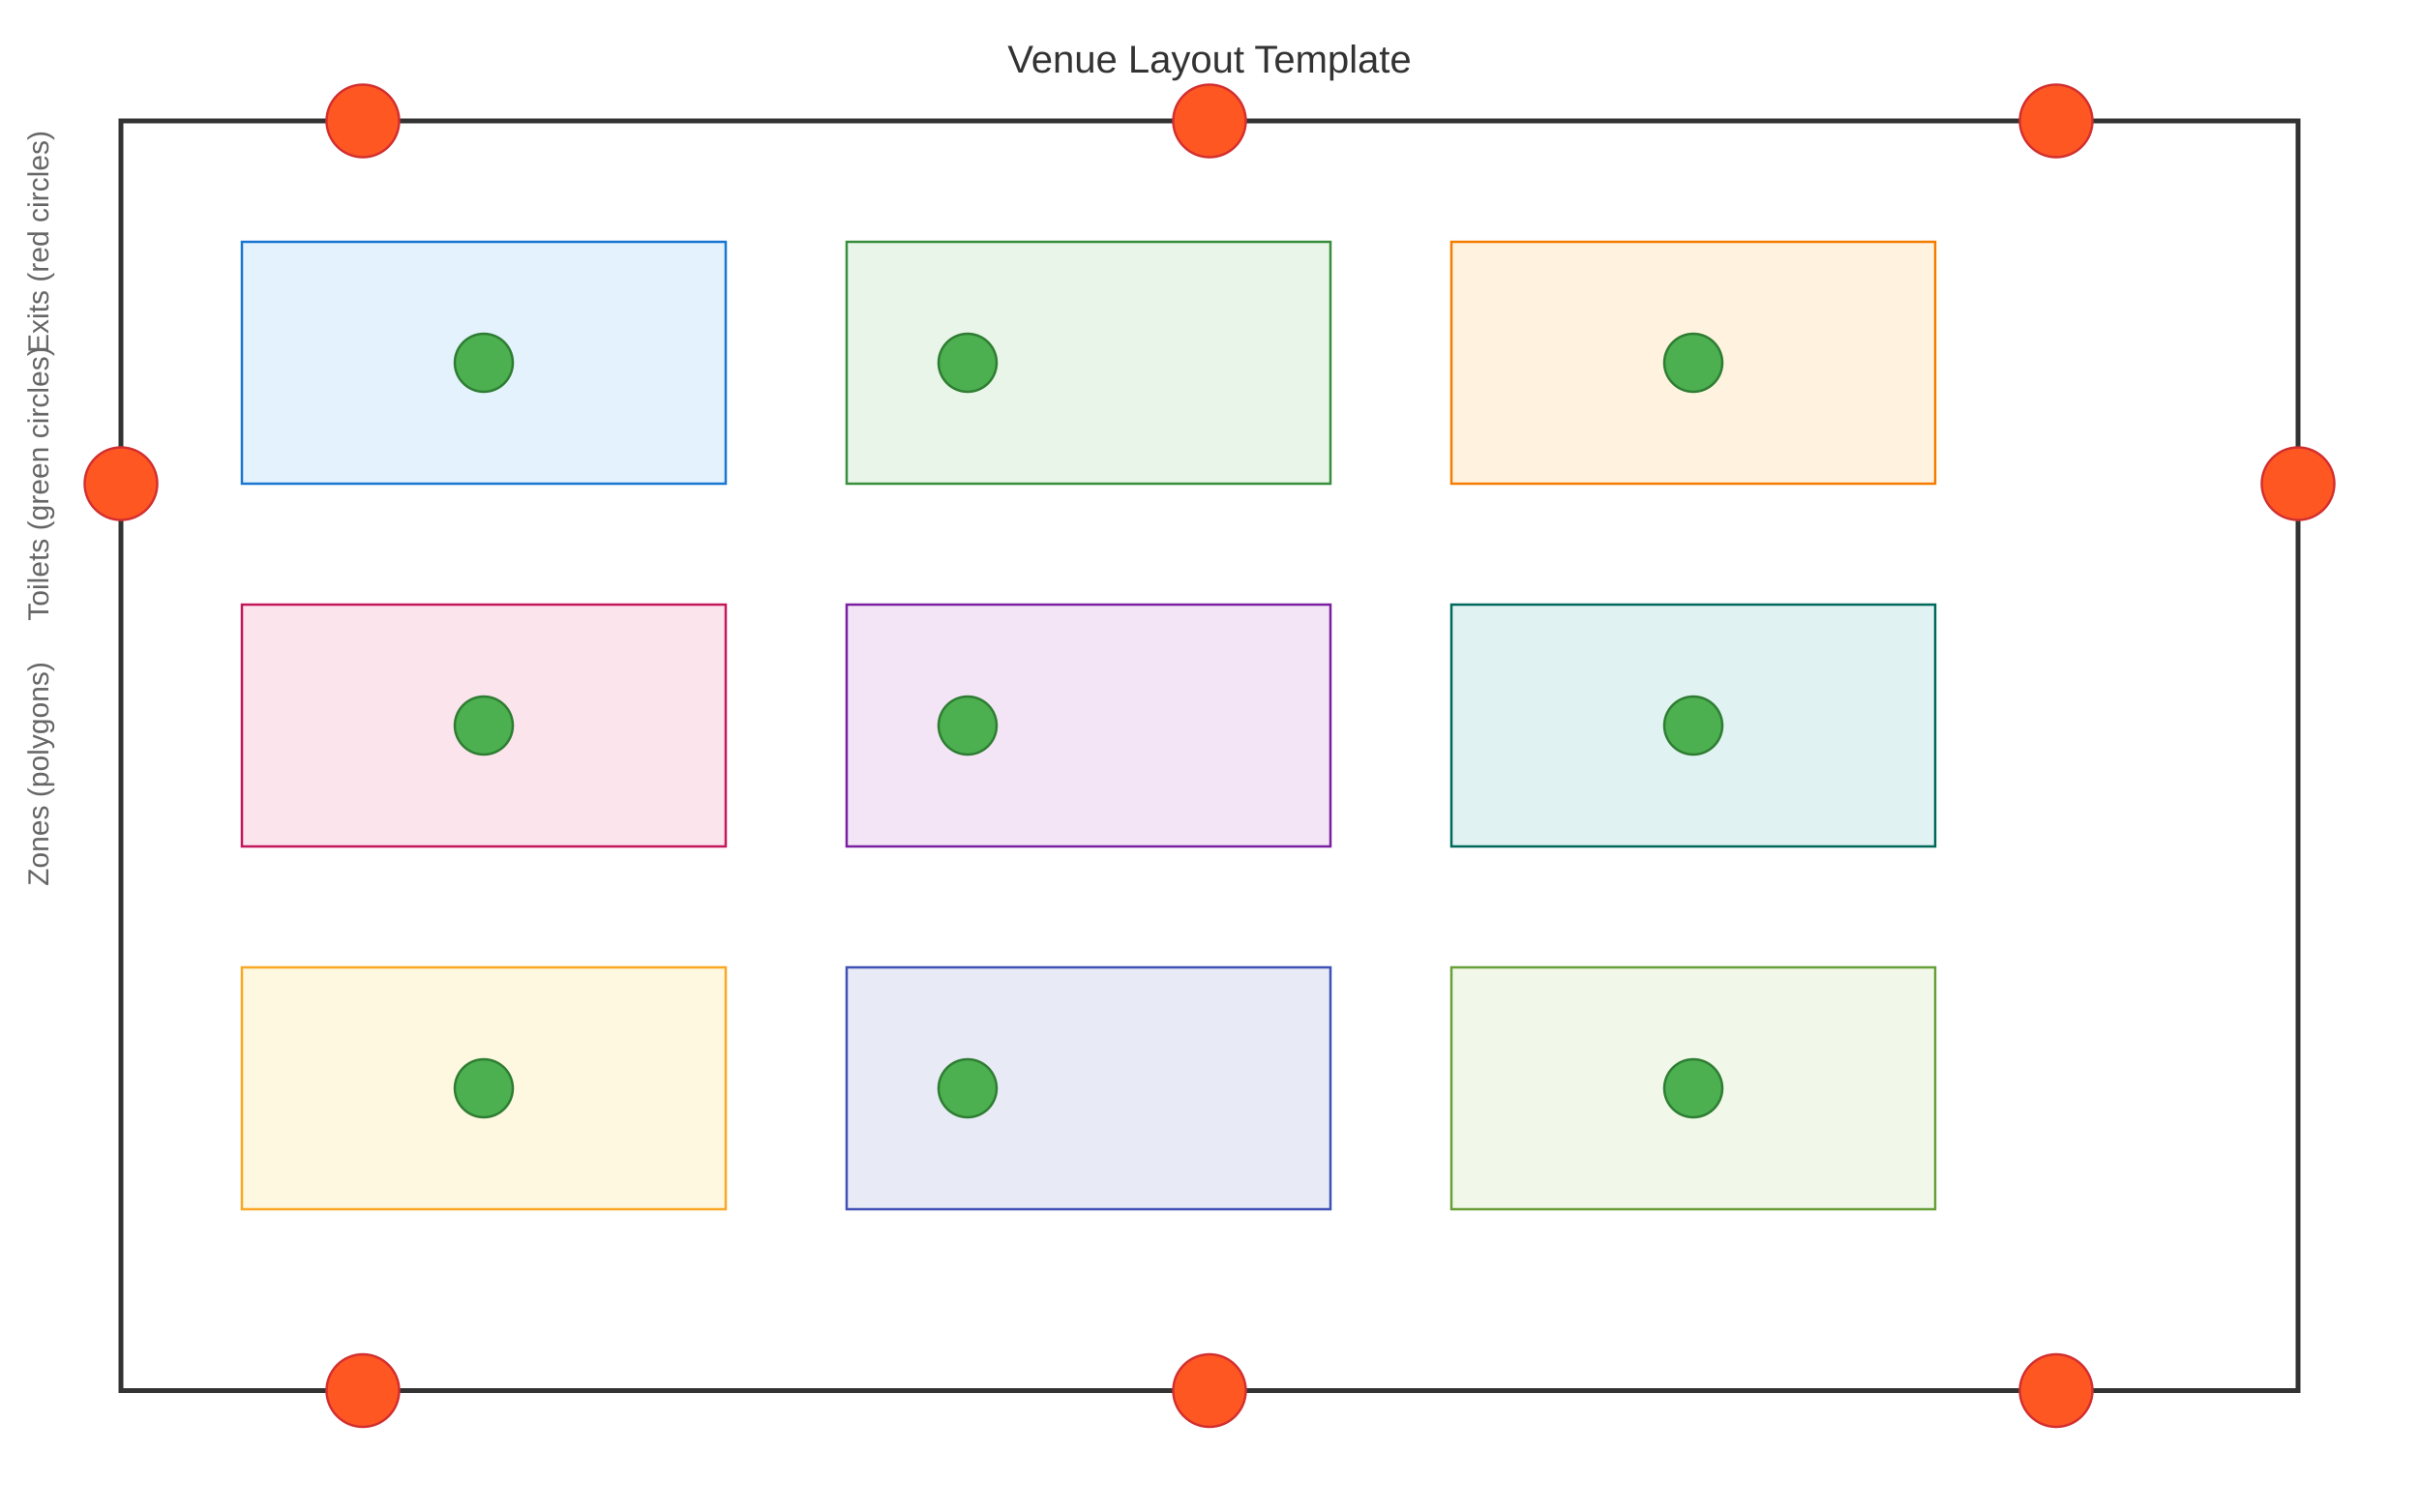
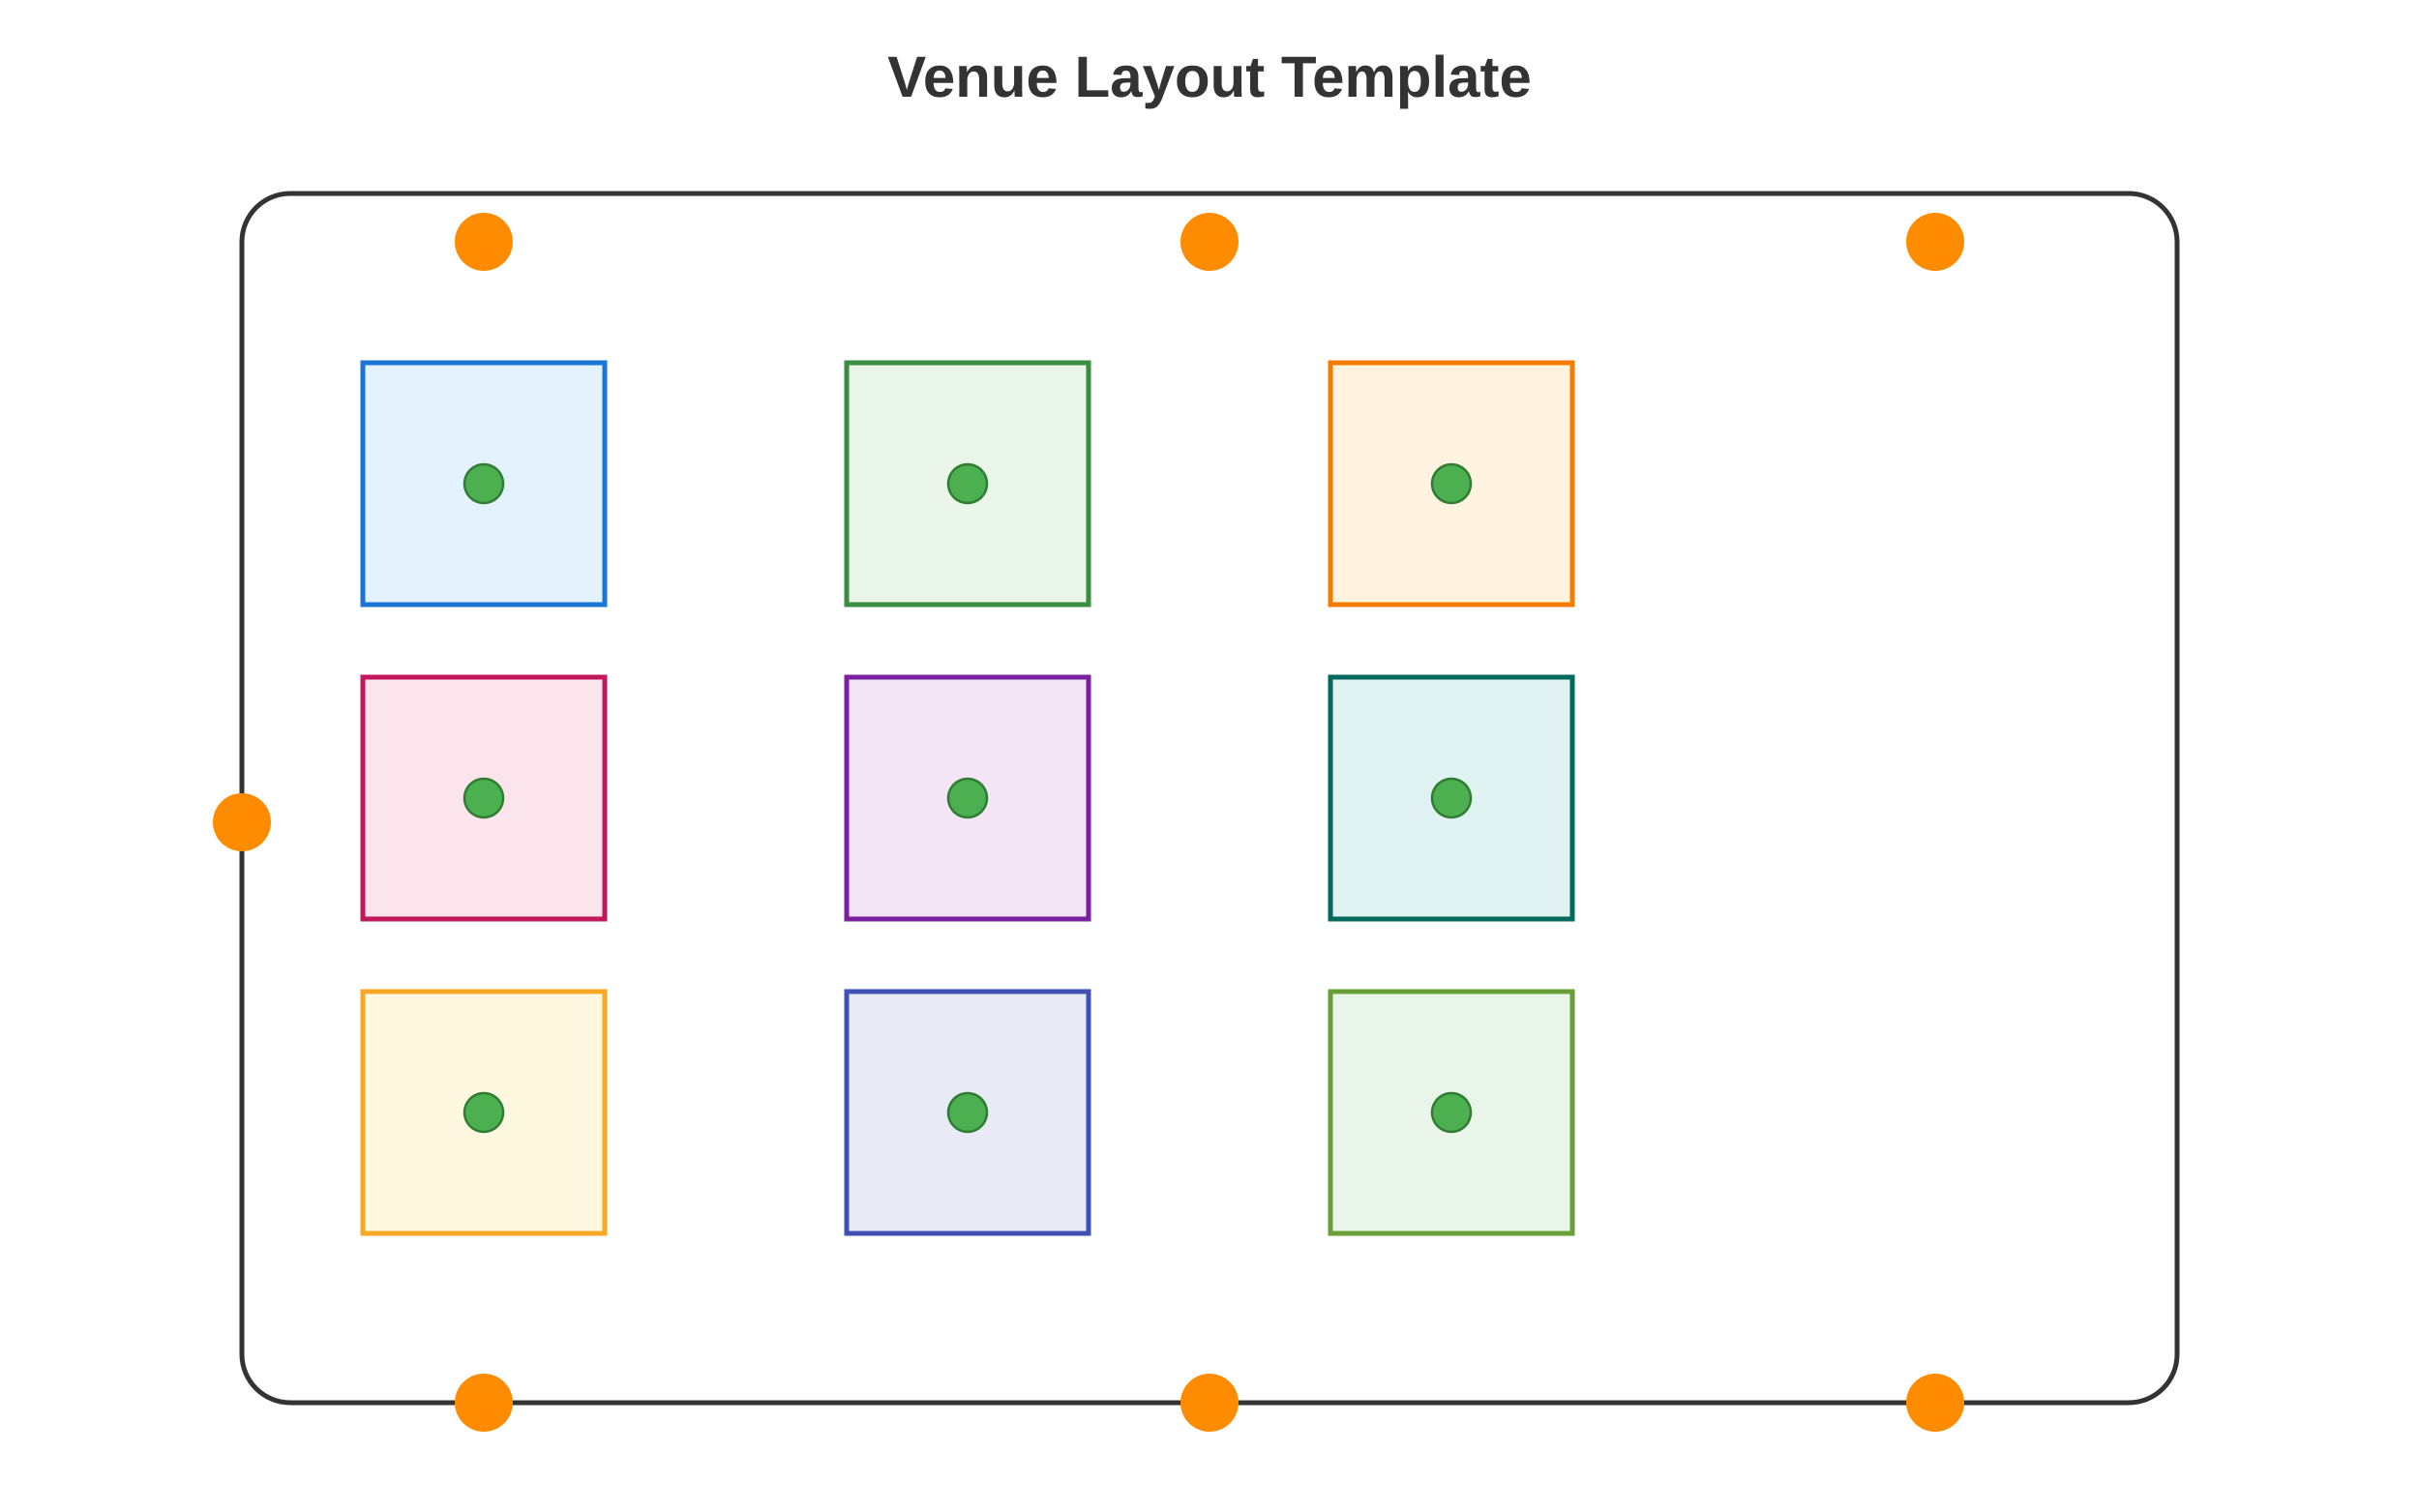
<svg xmlns="http://www.w3.org/2000/svg" viewBox="0 0 1000 625">
-   <rect x="50" y="50" width="900" height="525" fill="none" stroke="#333" stroke-width="2" />
-   <polygon points="100,100 300,100 300,200 100,200" fill="#e3f2fd" stroke="#1976d2" stroke-width="1" />
-   <polygon points="350,100 550,100 550,200 350,200" fill="#e8f5e8" stroke="#388e3c" stroke-width="1" />
-   <polygon points="600,100 800,100 800,200 600,200" fill="#fff3e0" stroke="#f57c00" stroke-width="1" />
-   <polygon points="100,250 300,250 300,350 100,350" fill="#fce4ec" stroke="#c2185b" stroke-width="1" />
-   <polygon points="350,250 550,250 550,350 350,350" fill="#f3e5f5" stroke="#7b1fa2" stroke-width="1" />
-   <polygon points="600,250 800,250 800,350 600,350" fill="#e0f2f1" stroke="#00695c" stroke-width="1" />
-   <polygon points="100,400 300,400 300,500 100,500" fill="#fff8e1" stroke="#f9a825" stroke-width="1" />
-   <polygon points="350,400 550,400 550,500 350,500" fill="#e8eaf6" stroke="#3f51b5" stroke-width="1" />
-   <polygon points="600,400 800,400 800,500 600,500" fill="#f1f8e9" stroke="#689f38" stroke-width="1" />
-   <circle cx="150" cy="50" r="15" fill="#ff5722" stroke="#d32f2f" stroke-width="1" />
-   <circle cx="500" cy="50" r="15" fill="#ff5722" stroke="#d32f2f" stroke-width="1" />
-   <circle cx="850" cy="50" r="15" fill="#ff5722" stroke="#d32f2f" stroke-width="1" />
-   <circle cx="50" cy="200" r="15" fill="#ff5722" stroke="#d32f2f" stroke-width="1" />
-   <circle cx="950" cy="200" r="15" fill="#ff5722" stroke="#d32f2f" stroke-width="1" />
-   <circle cx="150" cy="575" r="15" fill="#ff5722" stroke="#d32f2f" stroke-width="1" />
-   <circle cx="500" cy="575" r="15" fill="#ff5722" stroke="#d32f2f" stroke-width="1" />
-   <circle cx="850" cy="575" r="15" fill="#ff5722" stroke="#d32f2f" stroke-width="1" />
-   <circle cx="200" cy="150" r="12" fill="#4caf50" stroke="#2e7d32" stroke-width="1" />
-   <circle cx="400" cy="150" r="12" fill="#4caf50" stroke="#2e7d32" stroke-width="1" />
-   <circle cx="700" cy="150" r="12" fill="#4caf50" stroke="#2e7d32" stroke-width="1" />
-   <circle cx="200" cy="300" r="12" fill="#4caf50" stroke="#2e7d32" stroke-width="1" />
-   <circle cx="400" cy="300" r="12" fill="#4caf50" stroke="#2e7d32" stroke-width="1" />
-   <circle cx="700" cy="300" r="12" fill="#4caf50" stroke="#2e7d32" stroke-width="1" />
-   <circle cx="200" cy="450" r="12" fill="#4caf50" stroke="#2e7d32" stroke-width="1" />
-   <circle cx="400" cy="450" r="12" fill="#4caf50" stroke="#2e7d32" stroke-width="1" />
-   <circle cx="700" cy="450" r="12" fill="#4caf50" stroke="#2e7d32" stroke-width="1" />
-   <text x="500" y="30" text-anchor="middle" font-family="Arial, sans-serif" font-size="16" fill="#333">Venue Layout Template</text>
-   <text x="20" y="320" text-anchor="middle" font-family="Arial, sans-serif" font-size="12" fill="#666" transform="rotate(-90 20 320)">Zones (polygons)</text>
-   <text x="20" y="100" text-anchor="middle" font-family="Arial, sans-serif" font-size="12" fill="#666" transform="rotate(-90 20 100)">Exits (red circles)</text>
-   <text x="20" y="200" text-anchor="middle" font-family="Arial, sans-serif" font-size="12" fill="#666" transform="rotate(-90 20 200)">Toilets (green circles)</text>
+   <text x="500" y="40" text-anchor="middle" font-family="Arial, sans-serif" font-size="24" font-weight="bold" fill="#333">Venue Layout Template</text>
+   <rect x="100" y="80" width="800" height="500" rx="20" ry="20" fill="none" stroke="#333" stroke-width="2" />
+   <circle class="exit" data-type="exit" data-id="exit-1" data-name="North Left" data-capacity="600" cx="200" cy="100" r="12" fill="#ff8c00" />
+   <circle class="exit" data-type="exit" data-id="exit-2" data-name="North Center" data-capacity="800" cx="500" cy="100" r="12" fill="#ff8c00" />
+   <circle class="exit" data-type="exit" data-id="exit-3" data-name="North Right" data-capacity="600" cx="800" cy="100" r="12" fill="#ff8c00" />
+   <circle class="exit" data-type="exit" data-id="exit-4" data-name="South Left" data-capacity="600" cx="200" cy="580" r="12" fill="#ff8c00" />
+   <circle class="exit" data-type="exit" data-id="exit-5" data-name="South Center" data-capacity="800" cx="500" cy="580" r="12" fill="#ff8c00" />
+   <circle class="exit" data-type="exit" data-id="exit-6" data-name="South Right" data-capacity="600" cx="800" cy="580" r="12" fill="#ff8c00" />
+   <circle class="exit" data-type="exit" data-id="exit-7" data-name="West Center" data-capacity="500" cx="100" cy="340" r="12" fill="#ff8c00" />
+   <polygon class="zone" data-type="zone" data-id="zone-1" data-name="Section A1" data-layer="1" points="150,150 250,150 250,250 150,250" fill="#e3f2fd" stroke="#1976d2" stroke-width="2" rx="10" ry="10" />
+   <polygon class="zone" data-type="zone" data-id="zone-2" data-name="Section A2" data-layer="1" points="350,150 450,150 450,250 350,250" fill="#e8f5e8" stroke="#388e3c" stroke-width="2" rx="10" ry="10" />
+   <polygon class="zone" data-type="zone" data-id="zone-3" data-name="Section A3" data-layer="1" points="550,150 650,150 650,250 550,250" fill="#fff3e0" stroke="#f57c00" stroke-width="2" rx="10" ry="10" />
+   <polygon class="zone" data-type="zone" data-id="zone-4" data-name="Section B1" data-layer="1" points="150,280 250,280 250,380 150,380" fill="#fce4ec" stroke="#c2185b" stroke-width="2" rx="10" ry="10" />
+   <polygon class="zone" data-type="zone" data-id="zone-5" data-name="Section B2" data-layer="1" points="350,280 450,280 450,380 350,380" fill="#f3e5f5" stroke="#7b1fa2" stroke-width="2" rx="10" ry="10" />
+   <polygon class="zone" data-type="zone" data-id="zone-6" data-name="Section B3" data-layer="1" points="550,280 650,280 650,380 550,380" fill="#e0f2f1" stroke="#00695c" stroke-width="2" rx="10" ry="10" />
+   <polygon class="zone" data-type="zone" data-id="zone-7" data-name="Section C1" data-layer="2" points="150,410 250,410 250,510 150,510" fill="#fff8e1" stroke="#f9a825" stroke-width="2" rx="10" ry="10" />
+   <polygon class="zone" data-type="zone" data-id="zone-8" data-name="Section C2" data-layer="2" points="350,410 450,410 450,510 350,510" fill="#e8eaf6" stroke="#3f51b5" stroke-width="2" rx="10" ry="10" />
+   <polygon class="zone" data-type="zone" data-id="zone-9" data-name="Section C3" data-layer="2" points="550,410 650,410 650,510 550,510" fill="#e8f5e8" stroke="#689f38" stroke-width="2" rx="10" ry="10" />
+   <circle class="toilet" data-type="toilet" data-id="toilet-1" data-label="Section A1 Marker" data-fixtures="1" cx="200" cy="200" r="8" fill="#4caf50" stroke="#2e7d32" stroke-width="1" />
+   <circle class="toilet" data-type="toilet" data-id="toilet-2" data-label="Section A2 Marker" data-fixtures="1" cx="400" cy="200" r="8" fill="#4caf50" stroke="#2e7d32" stroke-width="1" />
+   <circle class="toilet" data-type="toilet" data-id="toilet-3" data-label="Section A3 Marker" data-fixtures="1" cx="600" cy="200" r="8" fill="#4caf50" stroke="#2e7d32" stroke-width="1" />
+   <circle class="toilet" data-type="toilet" data-id="toilet-4" data-label="Section B1 Marker" data-fixtures="1" cx="200" cy="330" r="8" fill="#4caf50" stroke="#2e7d32" stroke-width="1" />
+   <circle class="toilet" data-type="toilet" data-id="toilet-5" data-label="Section B2 Marker" data-fixtures="1" cx="400" cy="330" r="8" fill="#4caf50" stroke="#2e7d32" stroke-width="1" />
+   <circle class="toilet" data-type="toilet" data-id="toilet-6" data-label="Section B3 Marker" data-fixtures="1" cx="600" cy="330" r="8" fill="#4caf50" stroke="#2e7d32" stroke-width="1" />
+   <circle class="toilet" data-type="toilet" data-id="toilet-7" data-label="Section C1 Marker" data-fixtures="1" cx="200" cy="460" r="8" fill="#4caf50" stroke="#2e7d32" stroke-width="1" />
+   <circle class="toilet" data-type="toilet" data-id="toilet-8" data-label="Section C2 Marker" data-fixtures="1" cx="400" cy="460" r="8" fill="#4caf50" stroke="#2e7d32" stroke-width="1" />
+   <circle class="toilet" data-type="toilet" data-id="toilet-9" data-label="Section C3 Marker" data-fixtures="1" cx="600" cy="460" r="8" fill="#4caf50" stroke="#2e7d32" stroke-width="1" />
</svg>
